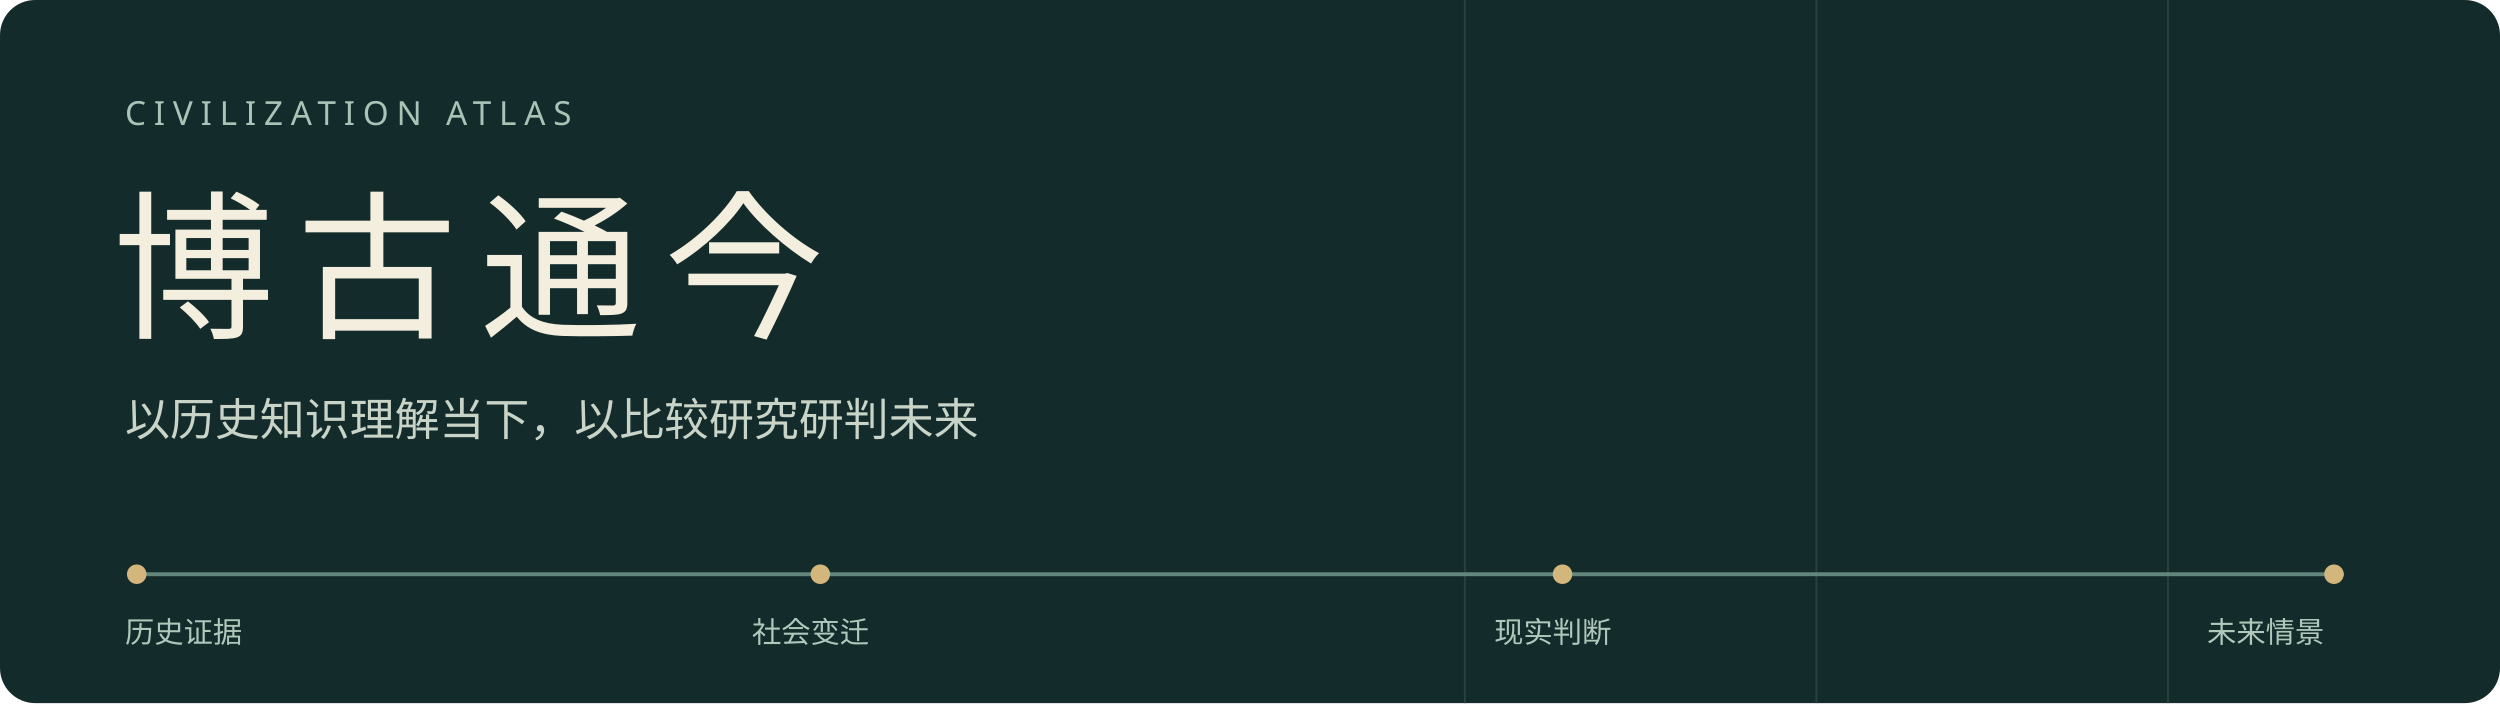
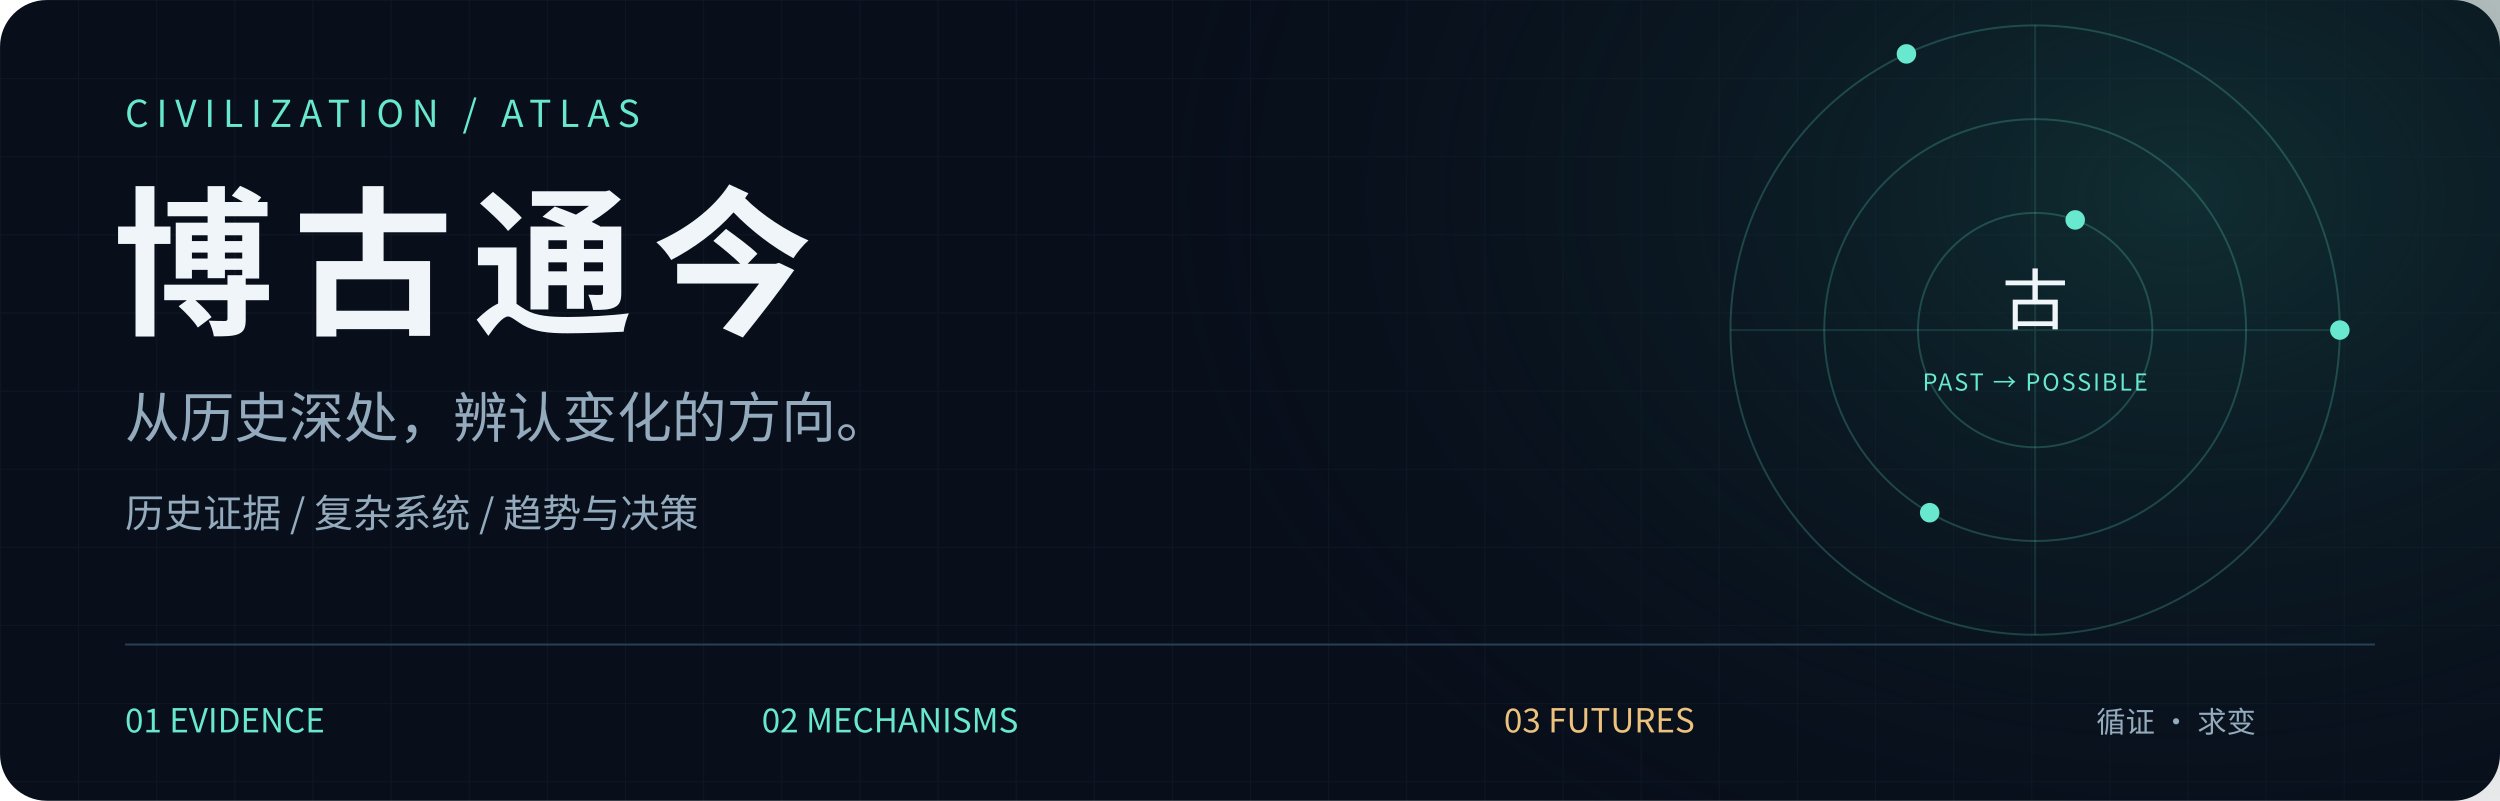
- <svg xmlns="http://www.w3.org/2000/svg" width="1280" height="360" viewBox="0 0 1280 360">
-   <rect width="1280" height="360" rx="18" fill="#132b2a" />
-   <path d="M750 0V360M930 0V360M1110 0V360" stroke="#27423e" />
-   <text x="64" y="64" fill="#a9c3b7" font-family="sans-serif" font-size="17" letter-spacing="4">CIVILIZATION ATLAS</text>
-   <text x="58" y="167" fill="#f4eedf" font-family="serif" font-size="82" letter-spacing="12">博古通今</text>
-   <text x="64" y="223" fill="#c9d4c9" font-family="sans-serif" font-size="23">以历史知识理解当下，以比较研究研判未来</text>
-   <path d="M70 294H1200" stroke="#62867b" stroke-width="2" />
-   <g fill="#d3b67c">
-     <circle cx="70" cy="294" r="5" />
-     <circle cx="420" cy="294" r="5" />
-     <circle cx="800" cy="294" r="5" />
-     <circle cx="1195" cy="294" r="5" />
-   </g>
-   <g fill="#b0c8bc" font-size="15" font-family="sans-serif">
-     <text x="64" y="329">历史证据</text>
-     <text x="385" y="329">社会变迁</text>
-     <text x="765" y="329">现实判断</text>
-     <text x="1130" y="329">未来情景</text>
+ <svg xmlns="http://www.w3.org/2000/svg" width="1280" height="410" viewBox="0 0 1280 410" role="img" aria-labelledby="title desc">
+   <defs>
+     <radialGradient id="a">
+       <stop stop-color="#174745" stop-opacity=".55" />
+       <stop offset="1" stop-color="#080f1b" stop-opacity="0" />
+     </radialGradient>
+     <pattern id="grid" width="40" height="40" patternUnits="userSpaceOnUse">
+       <path d="M40 0H0V40" fill="none" stroke="#8abac9" stroke-opacity=".045" />
+     </pattern>
+     <marker id="arrow" markerWidth="8" markerHeight="8" refX="6" refY="4" orient="auto">
+       <path d="M1 1L6 4L1 7" fill="none" stroke="#67e8cf" stroke-width="1.2" />
+     </marker>
+   </defs>
+   <rect width="1280" height="410" rx="24" fill="#080f1b" />
+   <rect width="1280" height="410" rx="24" fill="url(#grid)" />
+   <ellipse cx="1120" cy="100" rx="550" ry="400" fill="url(#a)" />
+   <g font-family="'PingFang SC','Microsoft YaHei','Noto Sans CJK SC',sans-serif">
+     <text x="64" y="65" fill="#67e8cf" font-size="19" font-weight="500" letter-spacing="4">CIVILIZATION / ATLAS</text>
+     <text x="58" y="165" fill="#eff5f8" font-size="82" font-weight="600" letter-spacing="10">博古通今</text>
+     <text x="64" y="224" fill="#94aabd" font-size="28" font-weight="400">从历史深处，辨认变化的方向。</text>
+     <text x="64" y="270" fill="#94aabd" font-size="20" font-weight="400">历史证据  /  复杂系统  /  趋势与决策</text>
+     <circle cx="1042" cy="169" r="60" fill="none" stroke="#67e8cf" stroke-opacity=".22" />
+     <circle cx="1042" cy="169" r="108" fill="none" stroke="#67e8cf" stroke-opacity=".22" />
+     <circle cx="1042" cy="169" r="156" fill="none" stroke="#67e8cf" stroke-opacity=".22" />
+     <circle cx="1198.0" cy="169.0" r="5" fill="#67e8cf" />
+     <circle cx="988.0" cy="262.5" r="5" fill="#67e8cf" />
+     <circle cx="976.1" cy="27.6" r="5" fill="#67e8cf" />
+     <circle cx="1062.5" cy="112.6" r="5" fill="#67e8cf" />
+     <path d="M886 169H1198M1042 13V325" stroke="#67e8cf" stroke-opacity=".13" />
+     <text x="1042" y="166" fill="#eff5f8" font-size="34" font-weight="500" text-anchor="middle">古</text>
+     <text x="1042" y="200" fill="#67e8cf" font-size="12" font-weight="400" text-anchor="middle" letter-spacing="1">PAST → POSSIBLE</text>
+     <path d="M64 330H1216" stroke="#284154" />
+     <text x="64" y="375" fill="#67e8cf" font-size="17" font-weight="400">01  EVIDENCE</text>
+     <text x="390" y="375" fill="#67e8cf" font-size="17" font-weight="400">02  MECHANISMS</text>
+     <text x="770" y="375" fill="#ecc27d" font-size="17" font-weight="400">03  FUTURES</text>
+     <text x="1155" y="375" fill="#94aabd" font-size="15" font-weight="400" text-anchor="end">循证 · 求变</text>
  </g>
</svg>
